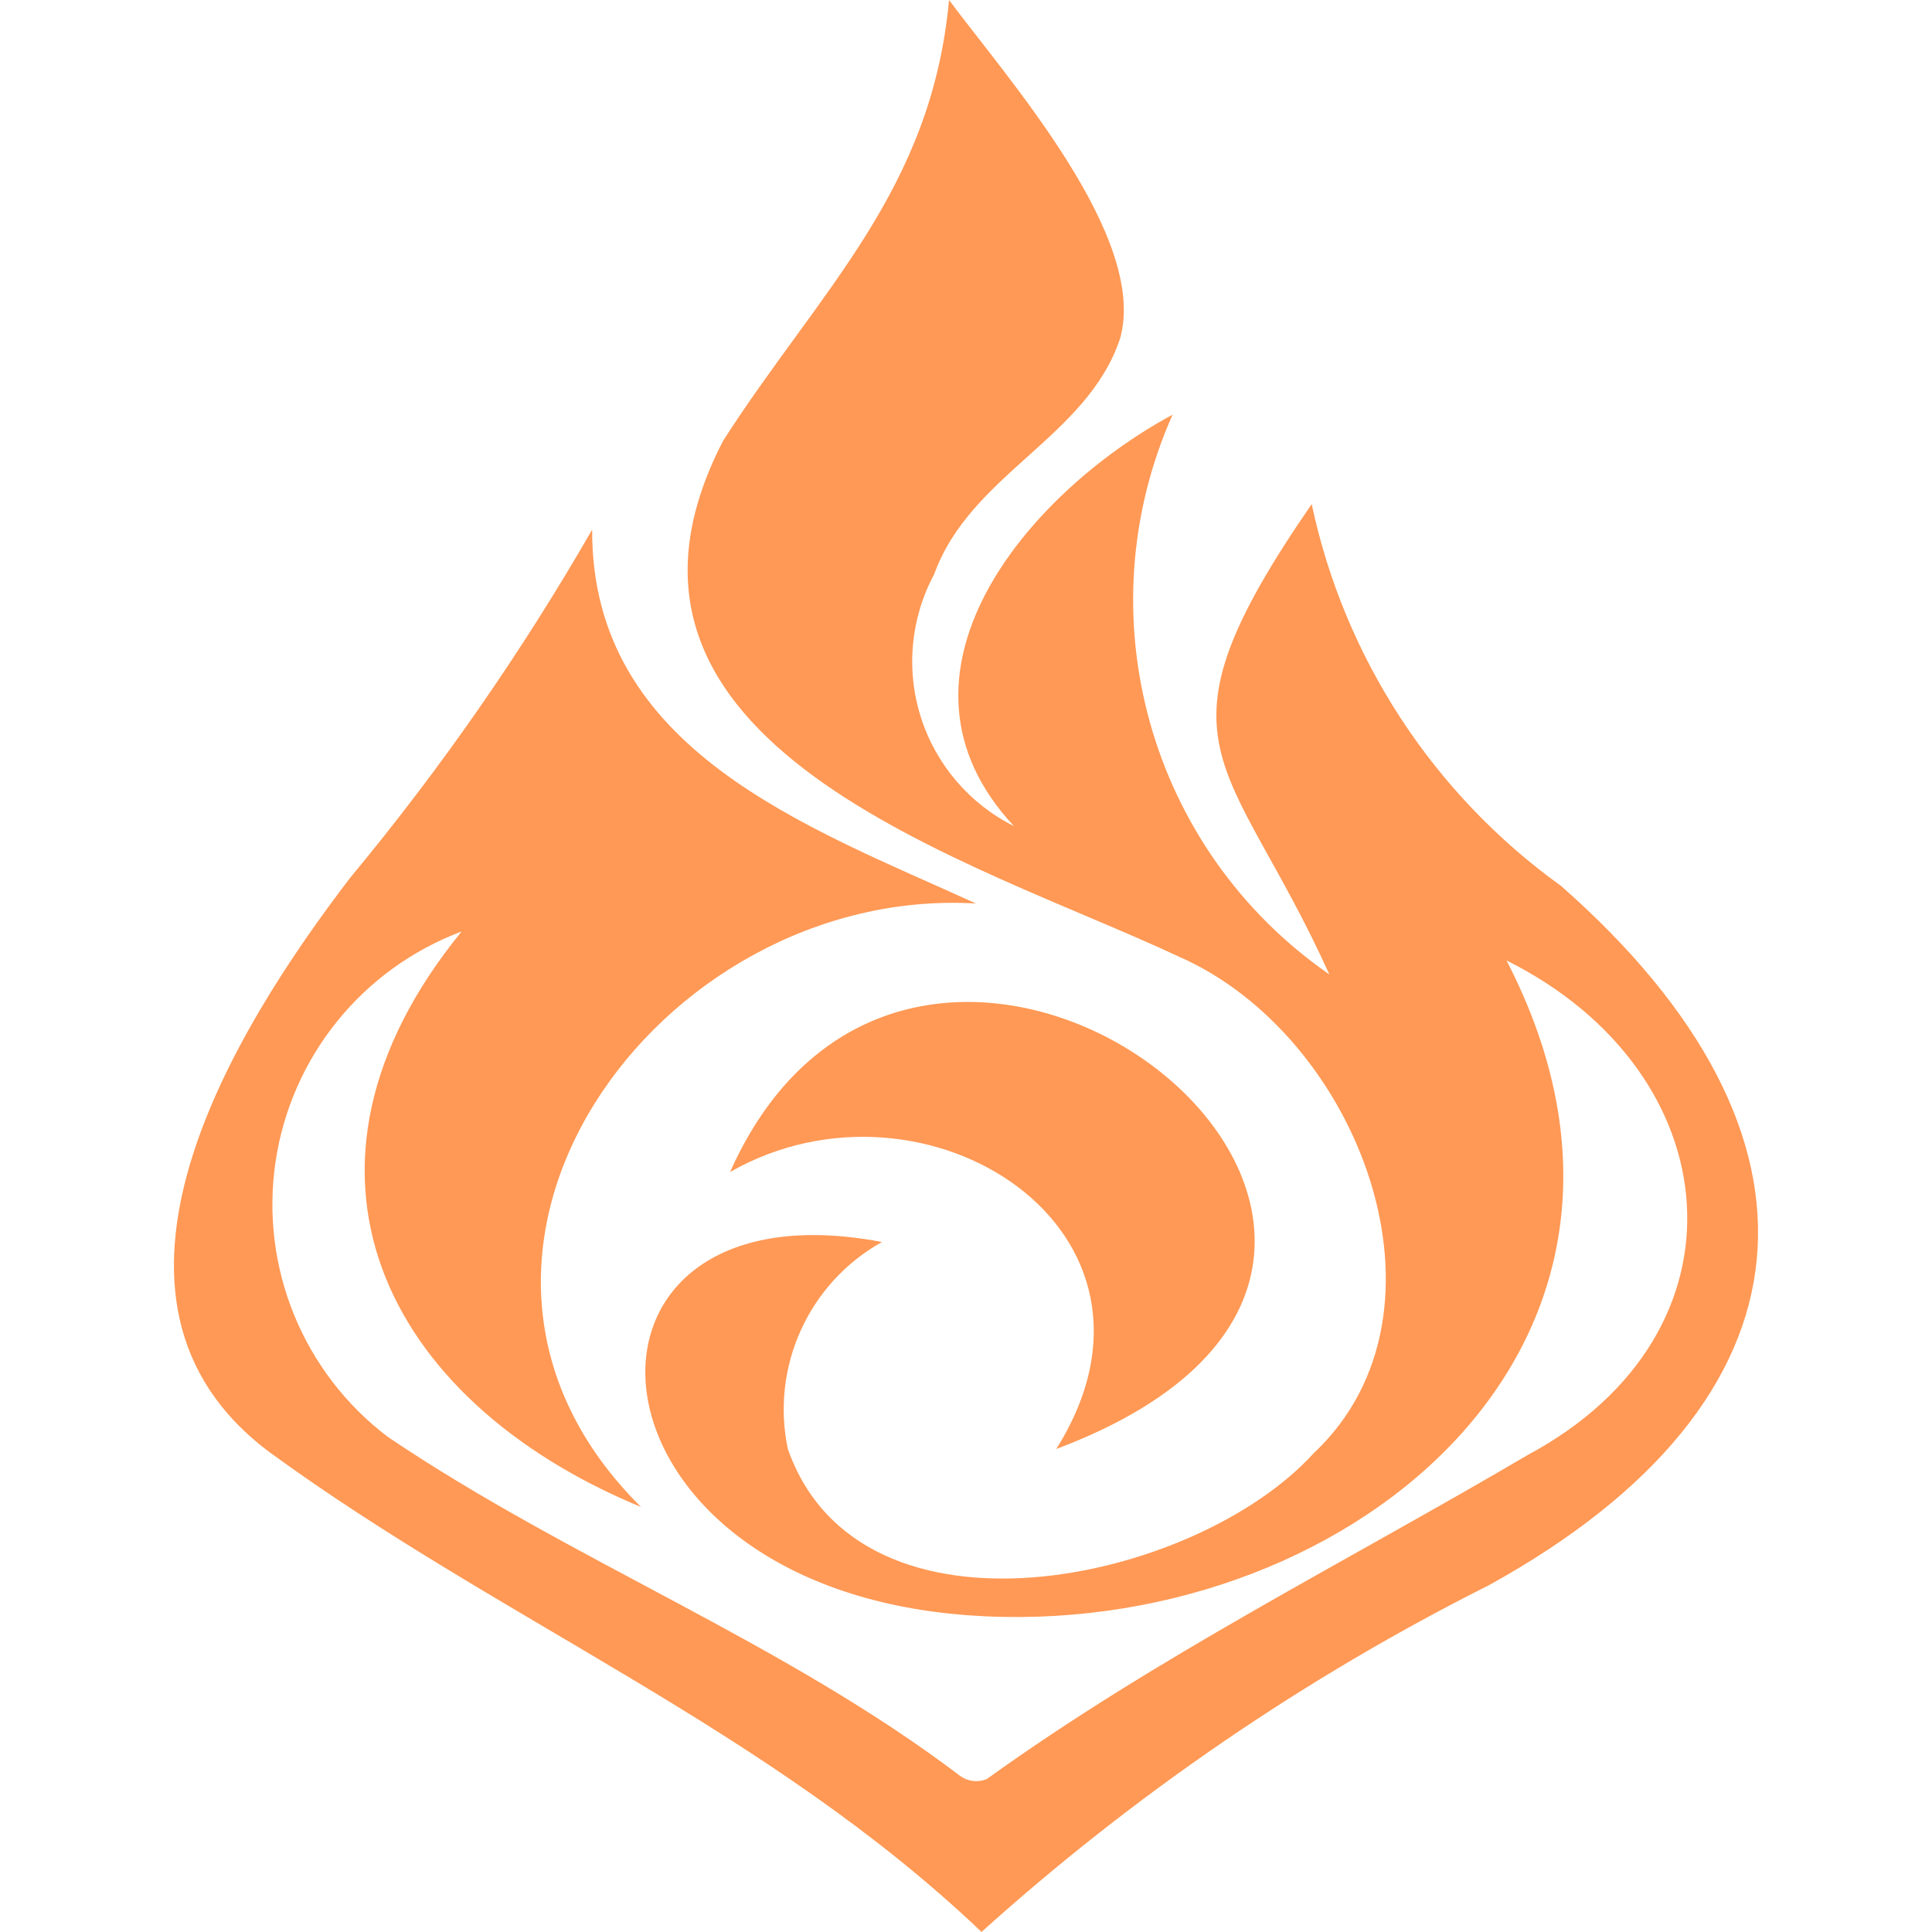
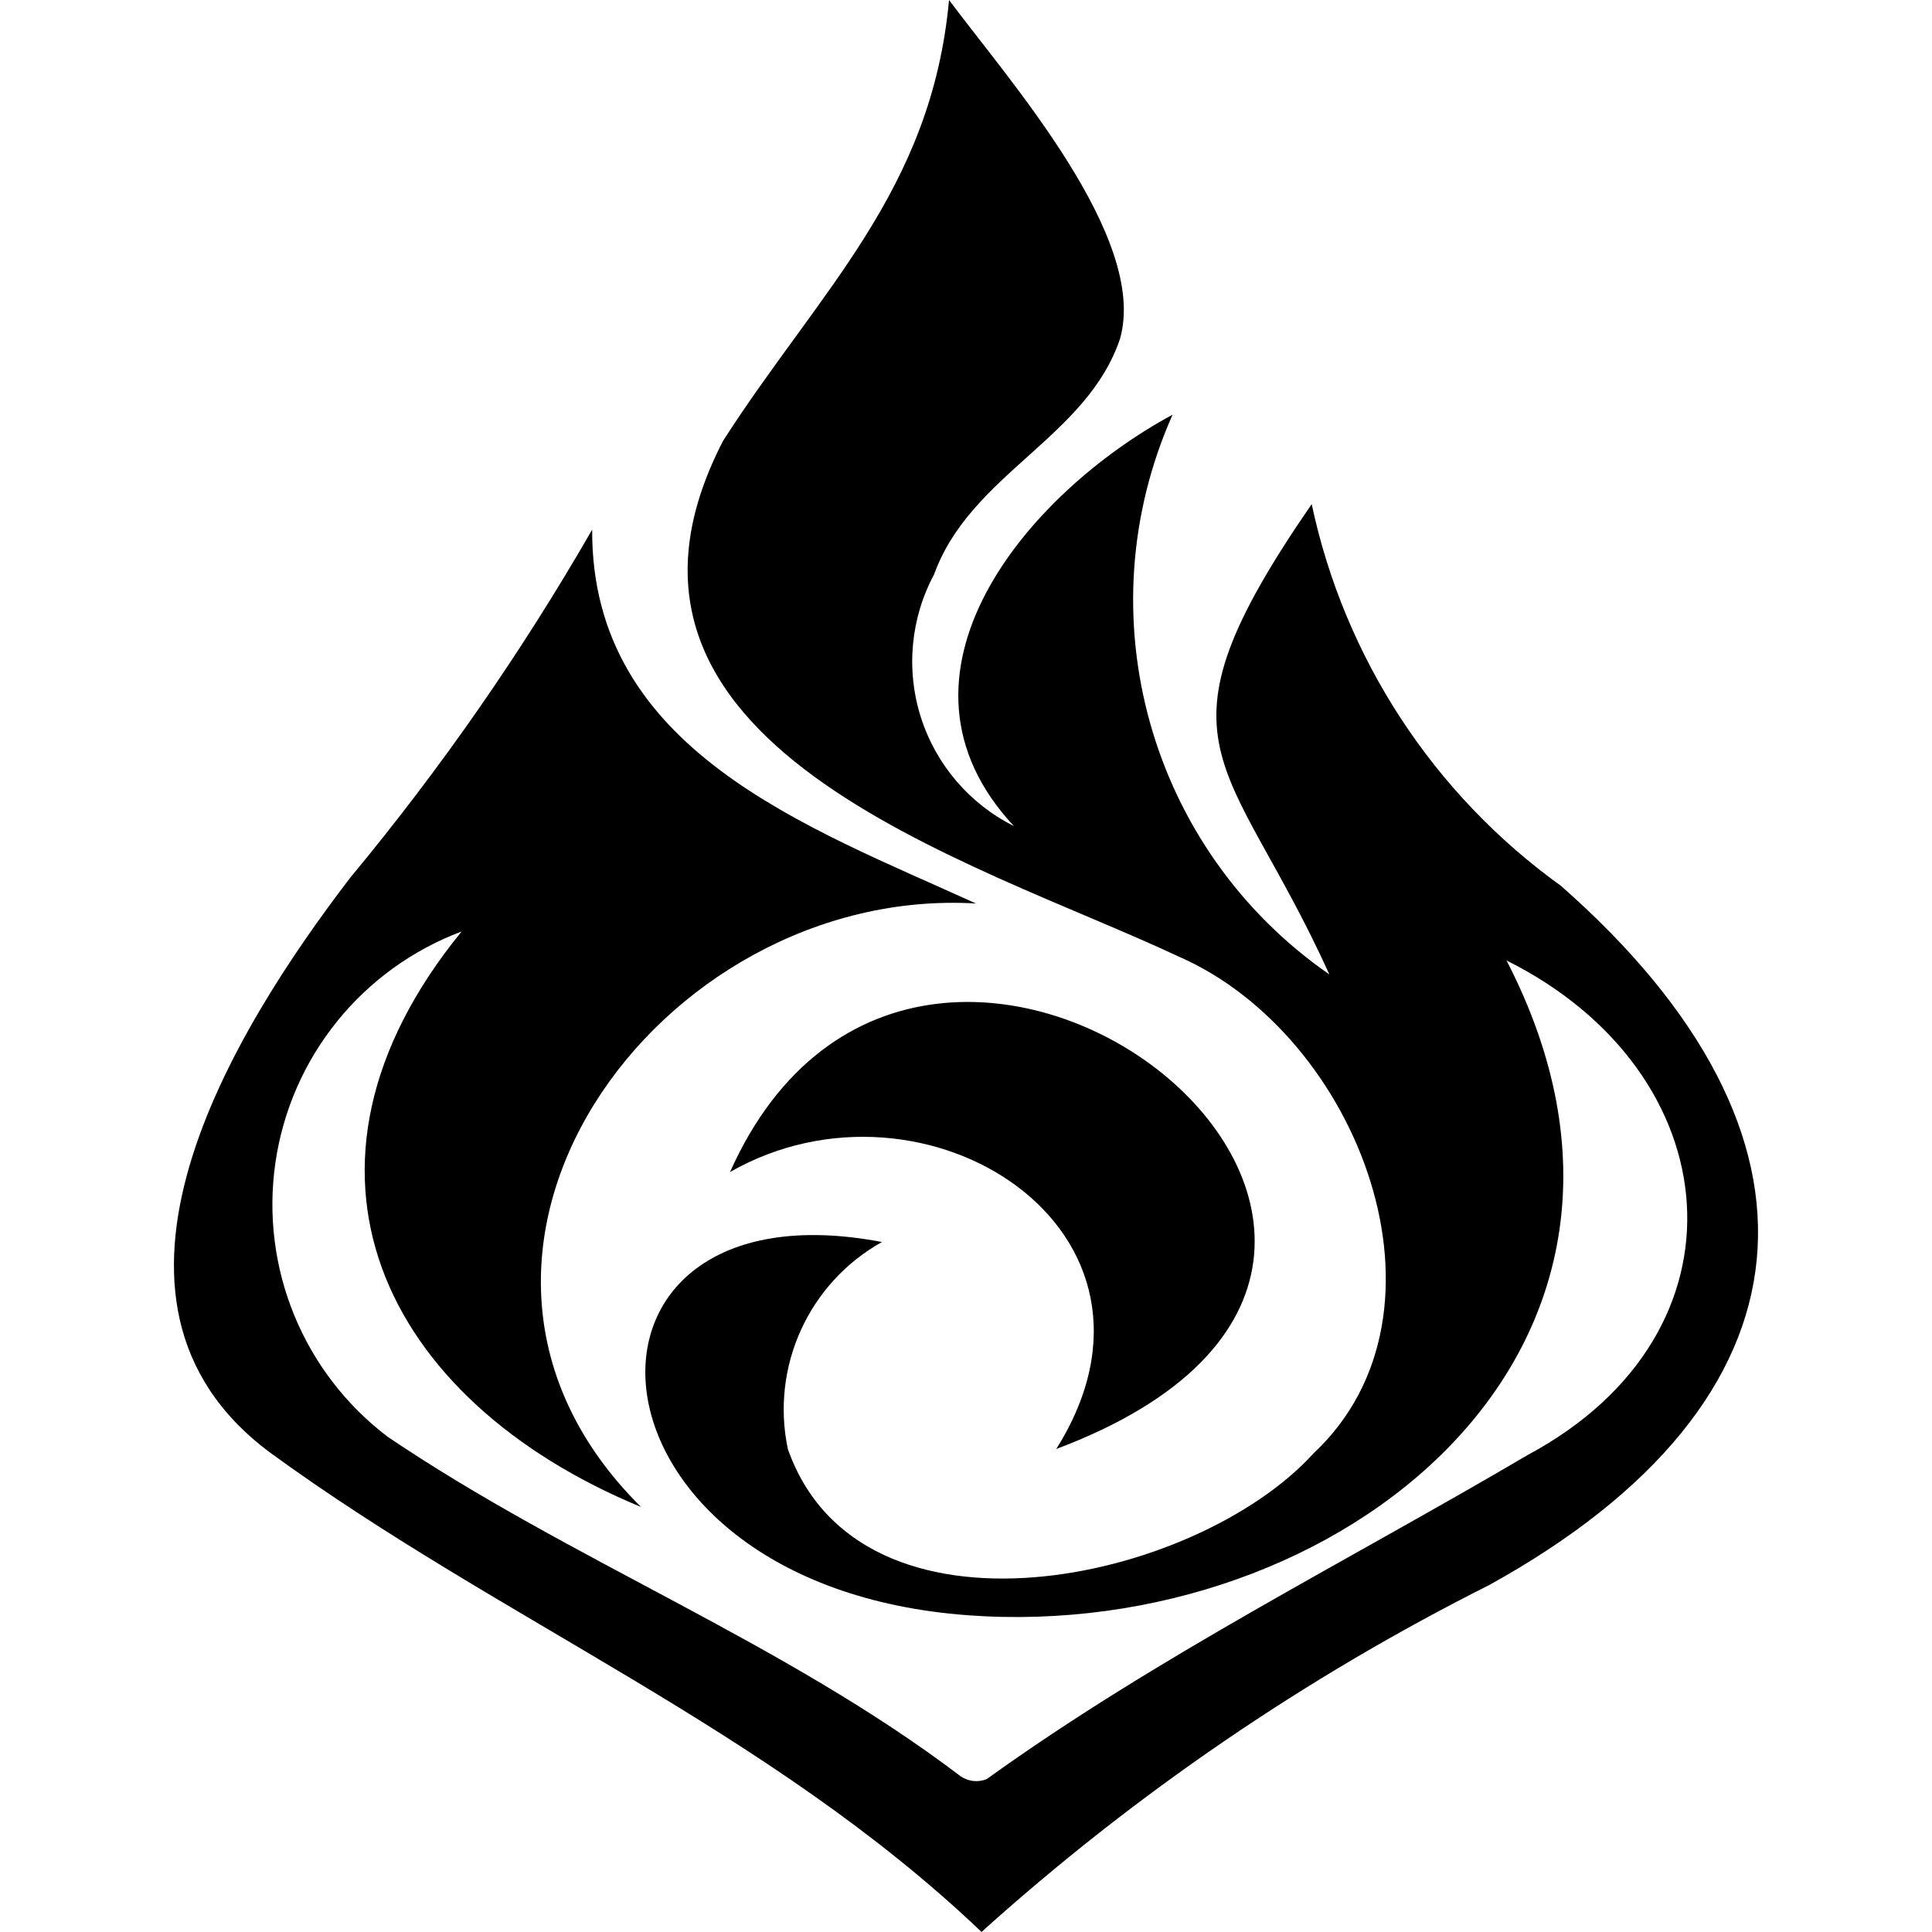
- <svg xmlns="http://www.w3.org/2000/svg" class="SvgIcon FIGHT_PROP_FIRE_ADD_HURT" style="undefined" viewBox="0 0 14 14">
-   <path d="M7.113 14c-1.542-1.47-3.479-2.25-5.16-3.477-1.472-1.1-.269-3.047.585-4.163a18 18 0 0 0 1.753-2.522c-.007 1.6 1.56 2.152 2.781 2.709C4.77 6.412 2.808 9.1 4.645 10.92c-1.873-.773-2.7-2.455-1.3-4.17a2.113 2.113 0 0 0-.535 3.662c1.332.9 2.865 1.483 4.153 2.461a.2.2 0 0 0 .187.019c1.24-.892 2.61-1.577 3.921-2.349 1.654-.887 1.47-2.773-.154-3.583 1.455 2.82-1.213 4.942-3.9 4.745-2.925-.214-3.08-3.174-.626-2.705a1.39 1.39 0 0 0-.682 1.5c.526 1.495 2.954.974 3.81.031 1.095-1.027.327-3.031-.979-3.6-1.492-.7-4.443-1.527-3.3-3.737C5.936 2.109 6.75 1.385 6.877 0c.433.581 1.443 1.719 1.24 2.452-.24.72-1.085.982-1.348 1.71a1.334 1.334 0 0 0 .578 1.824c-1.018-1.09.09-2.409 1.15-2.981a3.3 3.3 0 0 0 1.136 4.056c-.725-1.6-1.347-1.64-.128-3.408a4.58 4.58 0 0 0 1.806 2.766c2.057 1.807 1.9 3.731-.52 5.067A16.7 16.7 0 0 0 7.112 14Zm.541-3.5C11.445 9.076 6.7 5.335 5.29 8.493c1.416-.809 3.357.427 2.364 2.007" style="fill:#f95" />
+ <svg xmlns="http://www.w3.org/2000/svg" viewBox="0 0 14 14">
+   <path fill="currentColor" d="M7.113 14c-1.542-1.47-3.479-2.25-5.16-3.477-1.472-1.1-.269-3.047.585-4.163a18 18 0 0 0 1.753-2.522c-.007 1.6 1.56 2.152 2.781 2.709C4.77 6.412 2.808 9.1 4.645 10.92c-1.873-.773-2.7-2.455-1.3-4.17a2.113 2.113 0 0 0-.535 3.662c1.332.9 2.865 1.483 4.153 2.461a.2.2 0 0 0 .187.019c1.24-.892 2.61-1.577 3.921-2.349 1.654-.887 1.47-2.773-.154-3.583 1.455 2.82-1.213 4.942-3.9 4.745-2.925-.214-3.08-3.174-.626-2.705a1.39 1.39 0 0 0-.682 1.5c.526 1.495 2.954.974 3.81.031 1.095-1.027.327-3.031-.979-3.6-1.492-.7-4.443-1.527-3.3-3.737C5.936 2.109 6.75 1.385 6.877 0c.433.581 1.443 1.719 1.24 2.452-.24.72-1.085.982-1.348 1.71a1.334 1.334 0 0 0 .578 1.824c-1.018-1.09.09-2.409 1.15-2.981a3.3 3.3 0 0 0 1.136 4.056c-.725-1.6-1.347-1.64-.128-3.408a4.58 4.58 0 0 0 1.806 2.766c2.057 1.807 1.9 3.731-.52 5.067A16.7 16.7 0 0 0 7.112 14Zm.541-3.5C11.445 9.076 6.7 5.335 5.29 8.493c1.416-.809 3.357.427 2.364 2.007" />
</svg>
